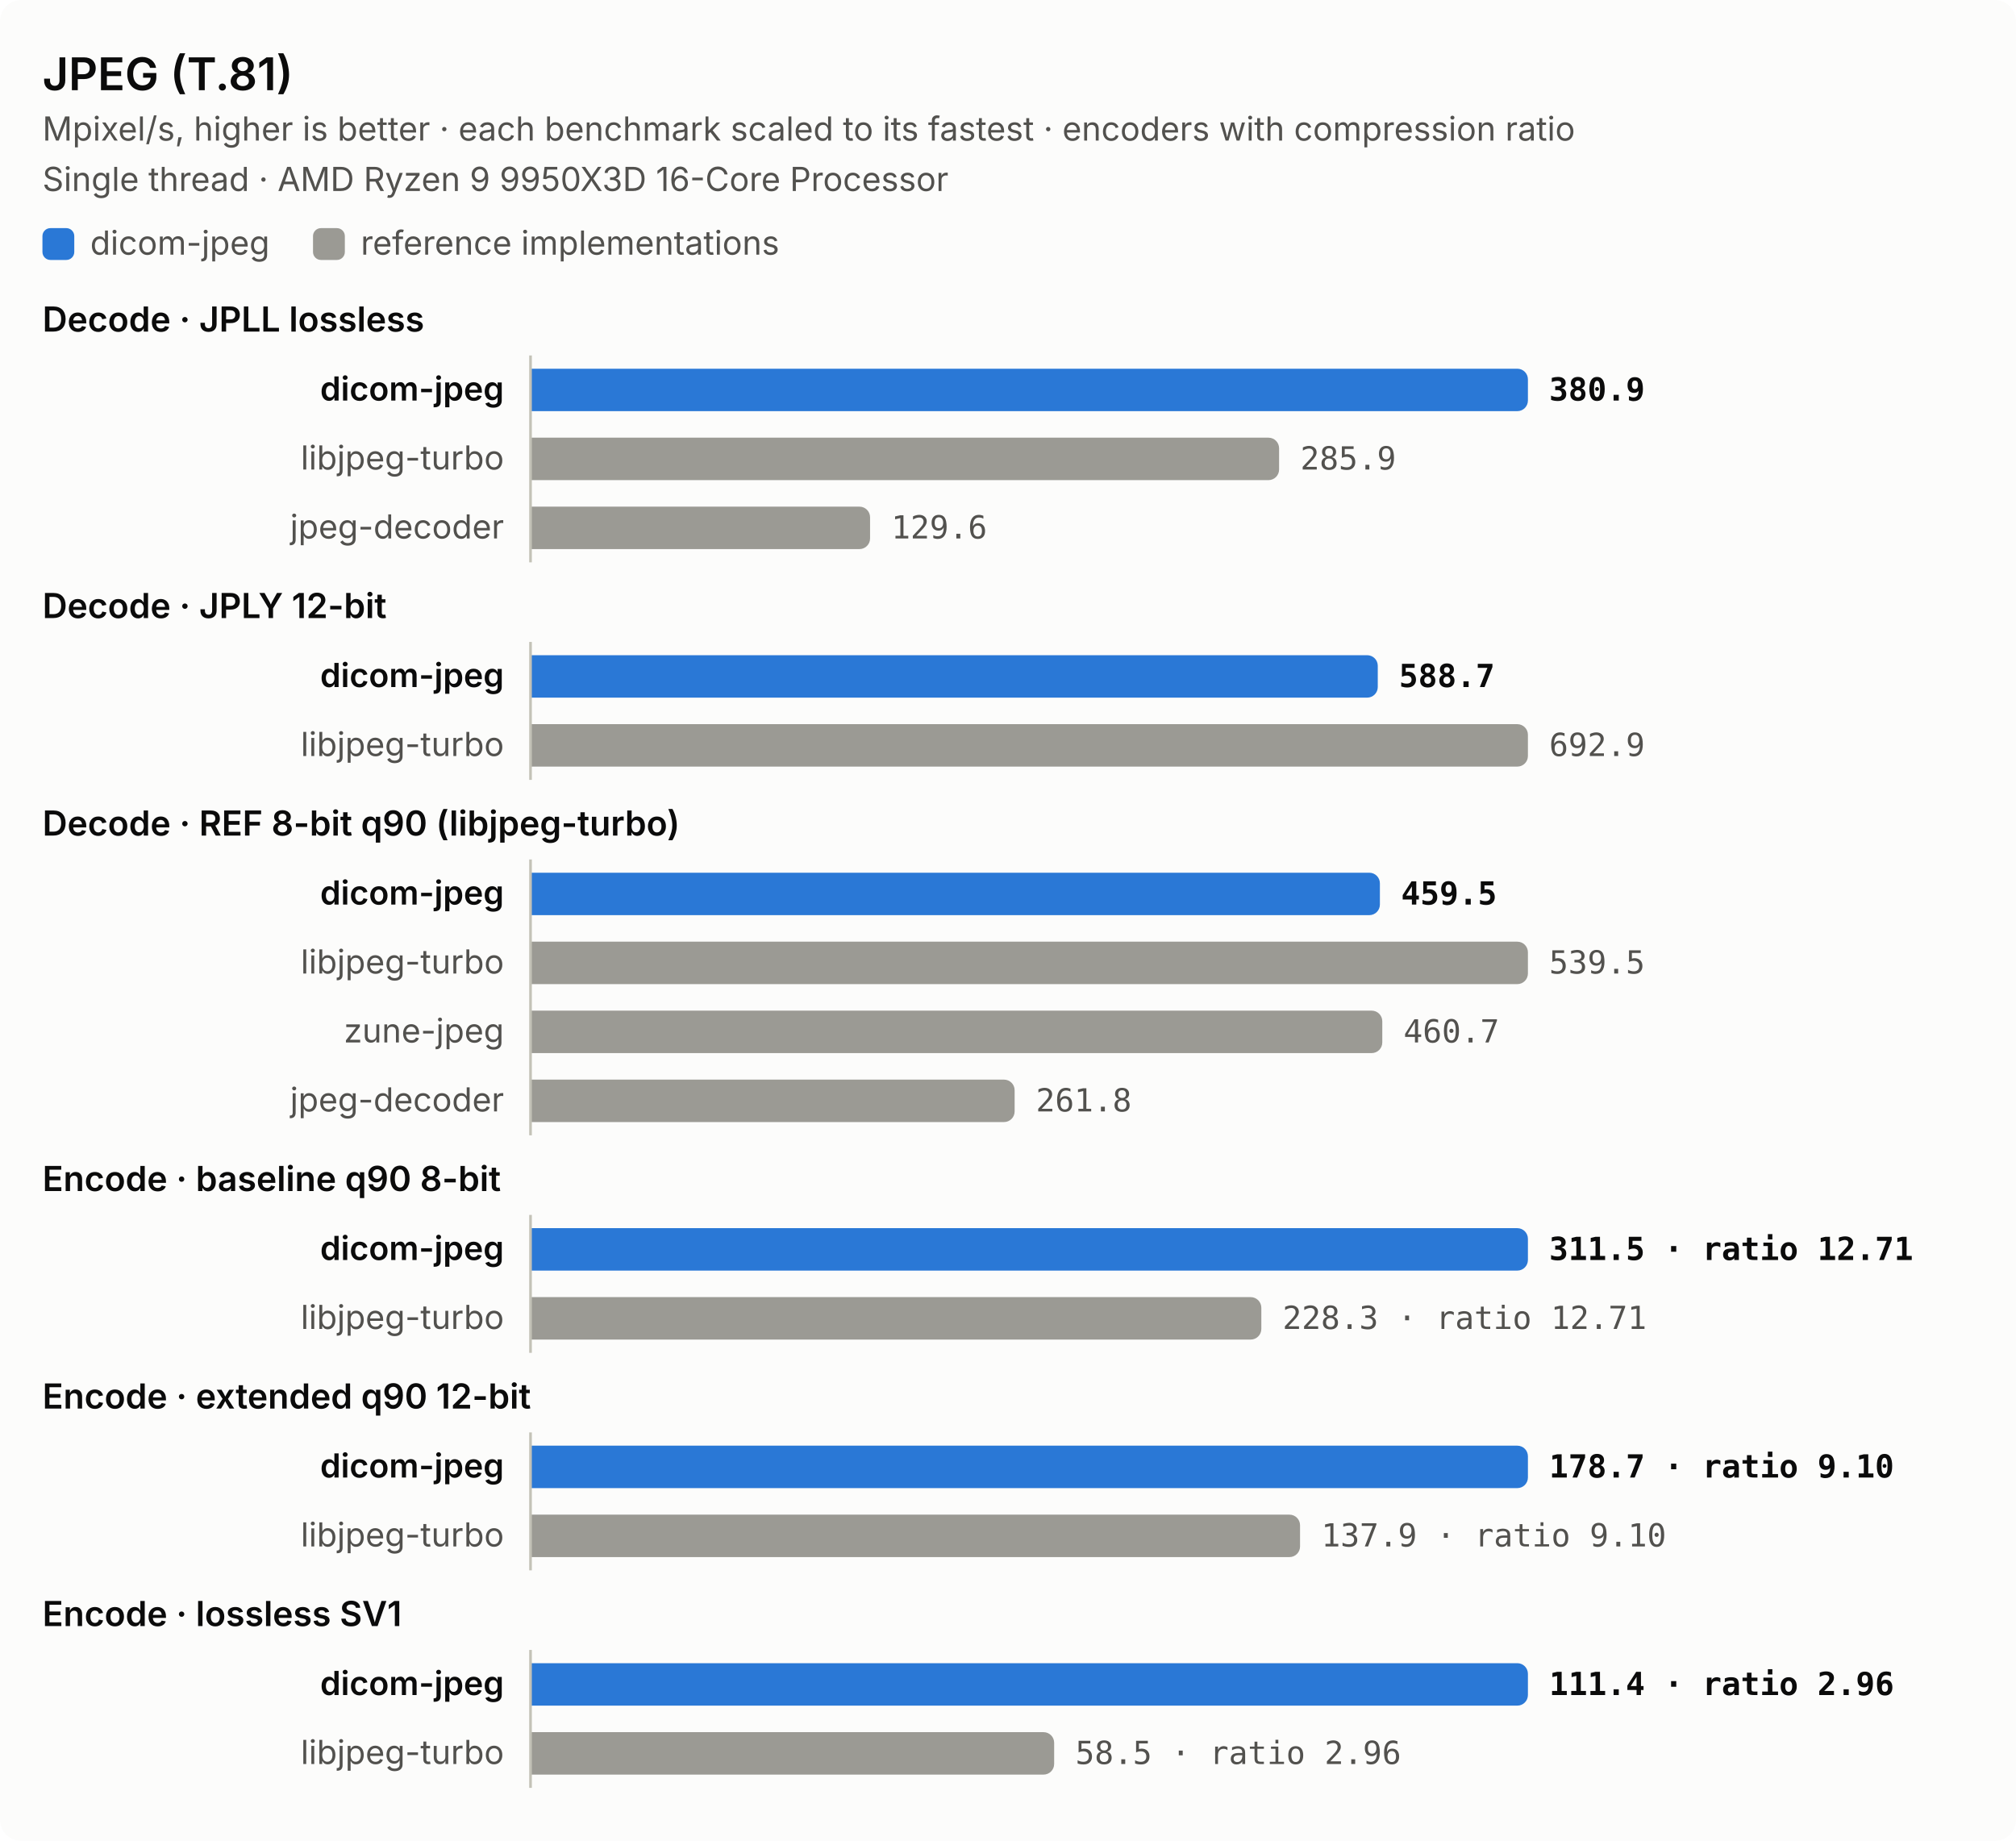
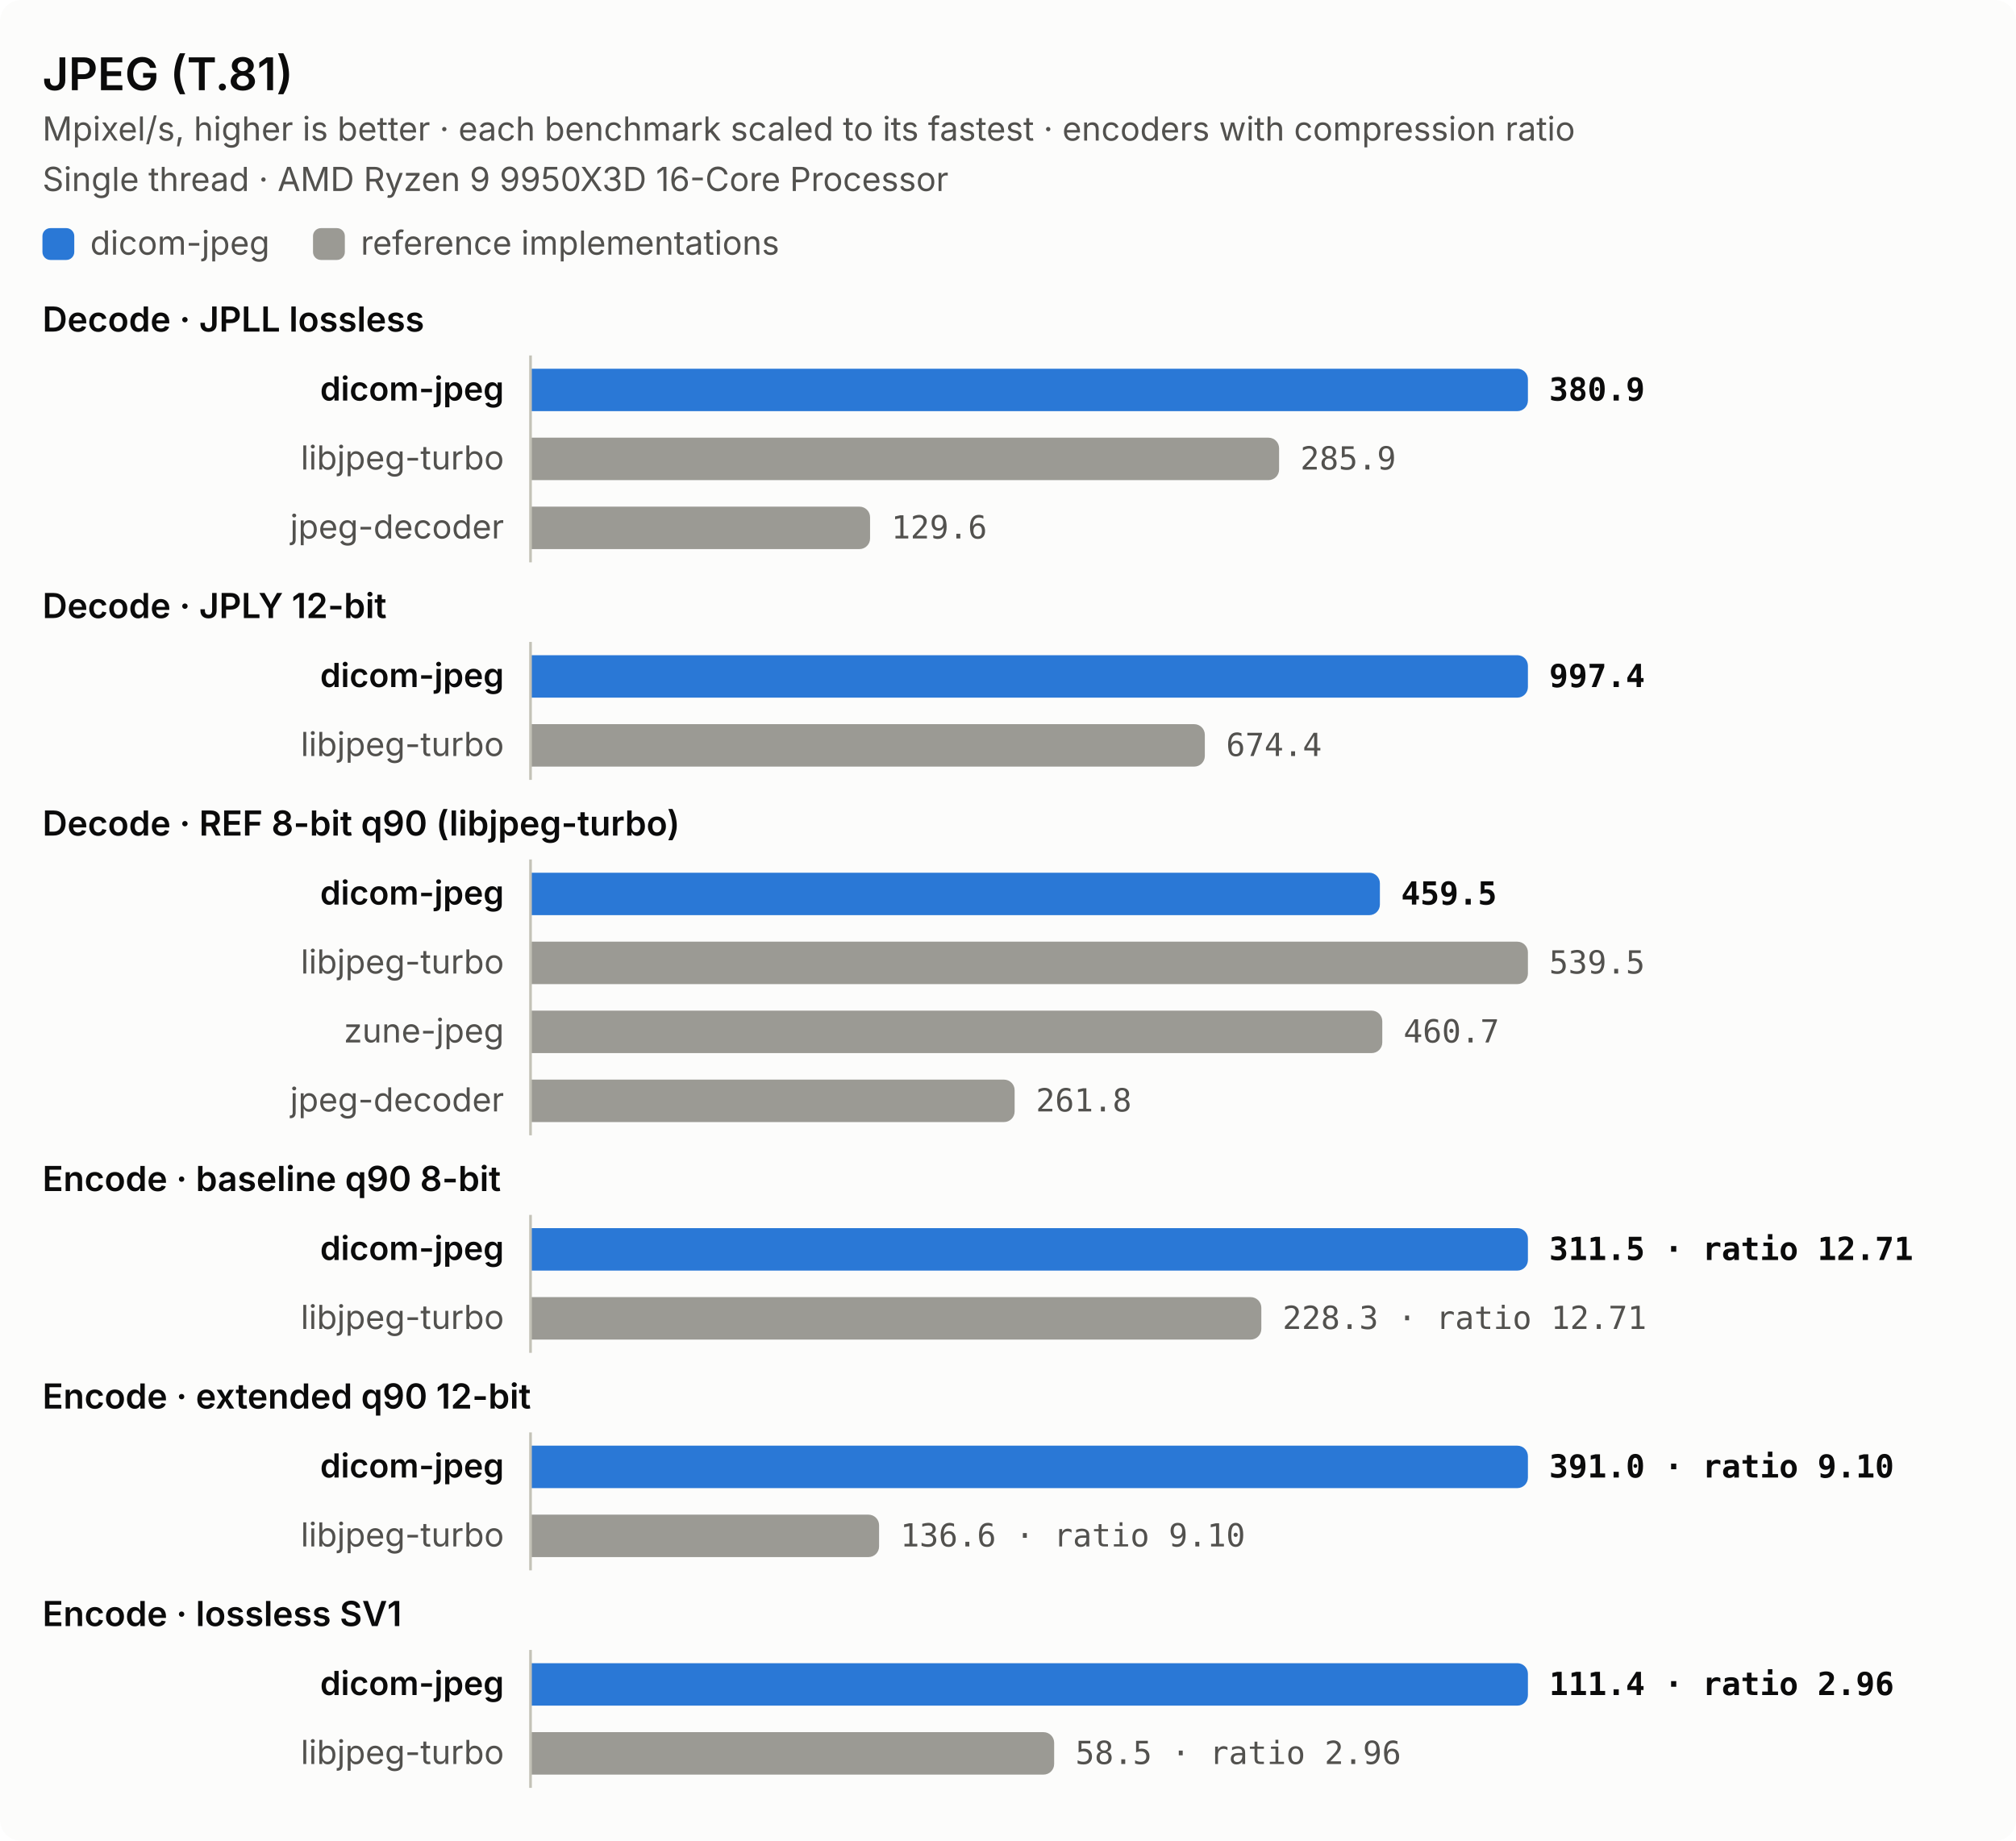
<svg xmlns="http://www.w3.org/2000/svg" width="760" height="694" viewBox="0 0 760 694" role="img" aria-label="JPEG (T.81)">
  <style>
.bg { fill: #fcfcfb; }
.title { fill: #0b0b0b; font: 600 17px system-ui, -apple-system, 'Segoe UI', sans-serif; }
.sub { fill: #52514e; font: 12.5px system-ui, -apple-system, 'Segoe UI', sans-serif; }
.group { fill: #0b0b0b; font: 600 13px system-ui, -apple-system, 'Segoe UI', sans-serif; }
.name { fill: #52514e; font: 12.5px system-ui, -apple-system, 'Segoe UI', sans-serif; }
.name.ours { fill: #0b0b0b; font-weight: 600; }
.value { fill: #52514e; font: 12px ui-monospace, 'SF Mono', Menlo, Consolas, monospace; }
.value.ours { fill: #0b0b0b; font-weight: 600; }
.axis { stroke: #c3c2b7; stroke-width: 1; }
.ours-fill { fill: #2a78d6; }
.ref-fill { fill: #9b9a94; }
.l0 { fill: #86b6ef; } .l1 { fill: #5598e7; } .l2 { fill: #256abf; } .l3 { fill: #184f95; } .l4 { fill: #104281; }
@media (prefers-color-scheme: dark) {
  .bg { fill: #1a1a19; }
  .title, .group, .name.ours, .value.ours { fill: #f0efec; }
  .sub, .name, .value { fill: #c3c2b7; }
  .axis { stroke: #383835; }
  .ours-fill { fill: #3987e5; }
  .ref-fill { fill: #6e6d68; }
  .l0 { fill: #184f95; } .l1 { fill: #256abf; } .l2 { fill: #3987e5; } .l3 { fill: #6da7ec; } .l4 { fill: #9ec5f4; }
}
</style>
  <rect class="bg" width="760" height="694" rx="8" />
  <text x="16.0" y="34.0" class="title" text-anchor="start">JPEG (T.81)</text>
  <text x="16.0" y="53.0" class="sub" text-anchor="start">Mpixel/s, higher is better · each benchmark scaled to its fastest · encoders with compression ratio</text>
  <text x="16.0" y="72.0" class="sub" text-anchor="start">Single thread · AMD Ryzen 9 9950X3D 16-Core Processor</text>
  <rect class="ours-fill" x="16" y="86" width="12" height="12" rx="3" />
  <text x="34.0" y="96.0" class="sub" text-anchor="start">dicom-jpeg</text>
  <rect class="ref-fill" x="118.0" y="86" width="12" height="12" rx="3" />
  <text x="136.0" y="96.0" class="sub" text-anchor="start">reference implementations</text>
  <text x="16.0" y="125.0" class="group" text-anchor="start">Decode · JPLL lossless</text>
  <text x="190.0" y="151.0" class="name ours" text-anchor="end">dicom-jpeg</text>
  <path class="ours-fill" d="M200.0,139.0 h372.0 a4,4 0 0 1 4,4 v8.0 a4,4 0 0 1 -4,4 h-372.0 z" />
  <text x="584.0" y="151.0" class="value ours" text-anchor="start">380.9</text>
  <text x="190.0" y="177.0" class="name" text-anchor="end">libjpeg-turbo</text>
  <path class="ref-fill" d="M200.0,165.0 h278.2 a4,4 0 0 1 4,4 v8.0 a4,4 0 0 1 -4,4 h-278.2 z" />
  <text x="490.2" y="177.0" class="value" text-anchor="start">285.9</text>
  <text x="190.0" y="203.0" class="name" text-anchor="end">jpeg-decoder</text>
  <path class="ref-fill" d="M200.0,191.0 h124.0 a4,4 0 0 1 4,4 v8.0 a4,4 0 0 1 -4,4 h-124.0 z" />
  <text x="336.0" y="203.0" class="value" text-anchor="start">129.6</text>
  <line class="axis" x1="200" y1="134" x2="200" y2="212" />
  <text x="16.0" y="233.0" class="group" text-anchor="start">Decode · JPLY 12-bit</text>
  <text x="190.0" y="259.0" class="name ours" text-anchor="end">dicom-jpeg</text>
-   <path class="ours-fill" d="M200.0,247.0 h315.4 a4,4 0 0 1 4,4 v8.0 a4,4 0 0 1 -4,4 h-315.4 z" />
-   <text x="527.4" y="259.0" class="value ours" text-anchor="start">588.7</text>
+   <path class="ours-fill" d="M200.0,247.0 h372.0 a4,4 0 0 1 4,4 v8.0 a4,4 0 0 1 -4,4 h-372.0 z" />
+   <text x="584.0" y="259.0" class="value ours" text-anchor="start">997.4</text>
  <text x="190.0" y="285.0" class="name" text-anchor="end">libjpeg-turbo</text>
-   <path class="ref-fill" d="M200.0,273.0 h372.0 a4,4 0 0 1 4,4 v8.0 a4,4 0 0 1 -4,4 h-372.0 z" />
-   <text x="584.0" y="285.0" class="value" text-anchor="start">692.9</text>
+   <path class="ref-fill" d="M200.0,273.0 h250.2 a4,4 0 0 1 4,4 v8.0 a4,4 0 0 1 -4,4 h-250.2 z" />
+   <text x="462.2" y="285.0" class="value" text-anchor="start">674.4</text>
  <line class="axis" x1="200" y1="242" x2="200" y2="294" />
  <text x="16.0" y="315.0" class="group" text-anchor="start">Decode · REF 8-bit q90 (libjpeg-turbo)</text>
  <text x="190.0" y="341.0" class="name ours" text-anchor="end">dicom-jpeg</text>
  <path class="ours-fill" d="M200.0,329.0 h316.2 a4,4 0 0 1 4,4 v8.0 a4,4 0 0 1 -4,4 h-316.2 z" />
  <text x="528.2" y="341.0" class="value ours" text-anchor="start">459.5</text>
  <text x="190.0" y="367.0" class="name" text-anchor="end">libjpeg-turbo</text>
  <path class="ref-fill" d="M200.0,355.0 h372.0 a4,4 0 0 1 4,4 v8.0 a4,4 0 0 1 -4,4 h-372.0 z" />
  <text x="584.0" y="367.0" class="value" text-anchor="start">539.5</text>
  <text x="190.0" y="393.0" class="name" text-anchor="end">zune-jpeg</text>
  <path class="ref-fill" d="M200.0,381.0 h317.1 a4,4 0 0 1 4,4 v8.0 a4,4 0 0 1 -4,4 h-317.1 z" />
  <text x="529.1" y="393.0" class="value" text-anchor="start">460.7</text>
  <text x="190.0" y="419.0" class="name" text-anchor="end">jpeg-decoder</text>
  <path class="ref-fill" d="M200.0,407.0 h178.5 a4,4 0 0 1 4,4 v8.0 a4,4 0 0 1 -4,4 h-178.5 z" />
  <text x="390.5" y="419.0" class="value" text-anchor="start">261.8</text>
  <line class="axis" x1="200" y1="324" x2="200" y2="428" />
  <text x="16.0" y="449.0" class="group" text-anchor="start">Encode · baseline q90 8-bit</text>
  <text x="190.0" y="475.0" class="name ours" text-anchor="end">dicom-jpeg</text>
  <path class="ours-fill" d="M200.0,463.0 h372.0 a4,4 0 0 1 4,4 v8.0 a4,4 0 0 1 -4,4 h-372.0 z" />
  <text x="584.0" y="475.0" class="value ours" text-anchor="start">311.5 · ratio 12.71</text>
  <text x="190.0" y="501.0" class="name" text-anchor="end">libjpeg-turbo</text>
  <path class="ref-fill" d="M200.0,489.0 h271.5 a4,4 0 0 1 4,4 v8.0 a4,4 0 0 1 -4,4 h-271.5 z" />
  <text x="483.5" y="501.0" class="value" text-anchor="start">228.3 · ratio 12.71</text>
  <line class="axis" x1="200" y1="458" x2="200" y2="510" />
  <text x="16.0" y="531.0" class="group" text-anchor="start">Encode · extended q90 12-bit</text>
  <text x="190.0" y="557.0" class="name ours" text-anchor="end">dicom-jpeg</text>
  <path class="ours-fill" d="M200.0,545.0 h372.0 a4,4 0 0 1 4,4 v8.0 a4,4 0 0 1 -4,4 h-372.0 z" />
-   <text x="584.0" y="557.0" class="value ours" text-anchor="start">178.7 · ratio 9.10</text>
+   <text x="584.0" y="557.0" class="value ours" text-anchor="start">391.0 · ratio 9.10</text>
  <text x="190.0" y="583.0" class="name" text-anchor="end">libjpeg-turbo</text>
-   <path class="ref-fill" d="M200.0,571.0 h286.1 a4,4 0 0 1 4,4 v8.0 a4,4 0 0 1 -4,4 h-286.1 z" />
-   <text x="498.1" y="583.0" class="value" text-anchor="start">137.9 · ratio 9.10</text>
+   <path class="ref-fill" d="M200.0,571.0 h127.4 a4,4 0 0 1 4,4 v8.0 a4,4 0 0 1 -4,4 h-127.4 z" />
+   <text x="339.4" y="583.0" class="value" text-anchor="start">136.6 · ratio 9.10</text>
  <line class="axis" x1="200" y1="540" x2="200" y2="592" />
  <text x="16.0" y="613.0" class="group" text-anchor="start">Encode · lossless SV1</text>
  <text x="190.0" y="639.0" class="name ours" text-anchor="end">dicom-jpeg</text>
  <path class="ours-fill" d="M200.0,627.0 h372.0 a4,4 0 0 1 4,4 v8.0 a4,4 0 0 1 -4,4 h-372.0 z" />
  <text x="584.0" y="639.0" class="value ours" text-anchor="start">111.4 · ratio 2.96</text>
  <text x="190.0" y="665.0" class="name" text-anchor="end">libjpeg-turbo</text>
  <path class="ref-fill" d="M200.0,653.0 h193.4 a4,4 0 0 1 4,4 v8.0 a4,4 0 0 1 -4,4 h-193.4 z" />
  <text x="405.4" y="665.0" class="value" text-anchor="start">58.5 · ratio 2.96</text>
  <line class="axis" x1="200" y1="622" x2="200" y2="674" />
</svg>
